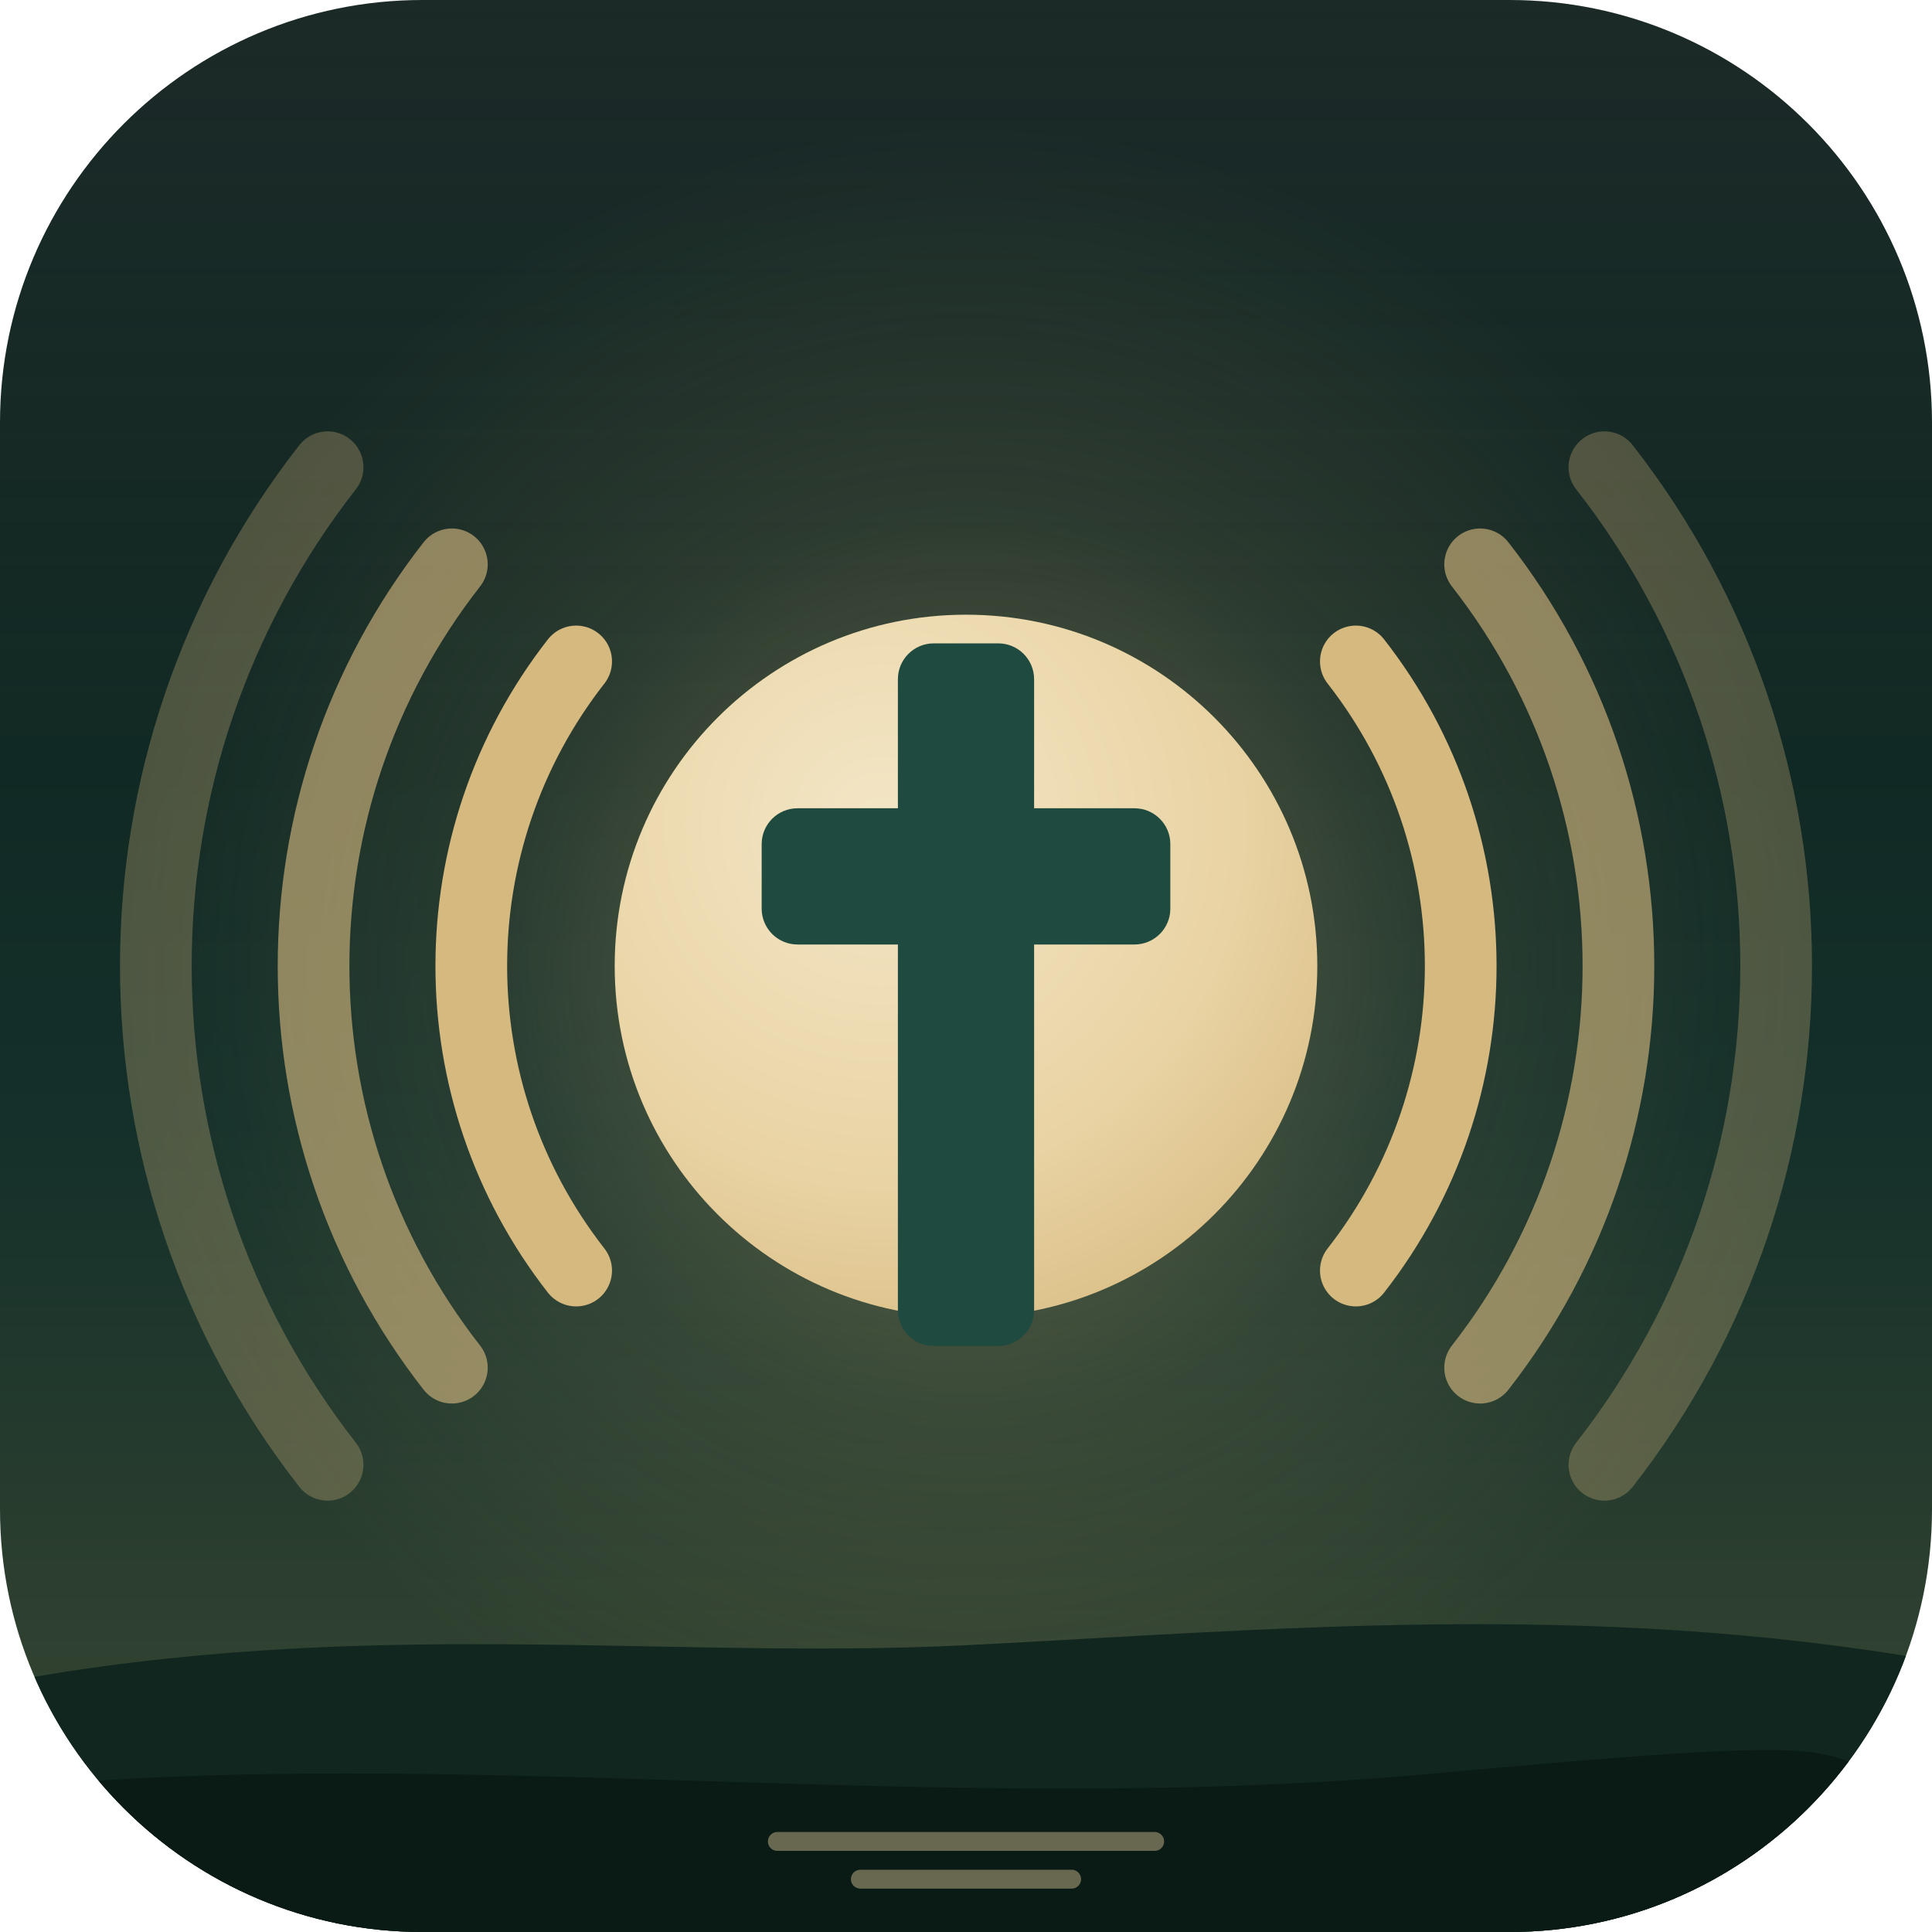
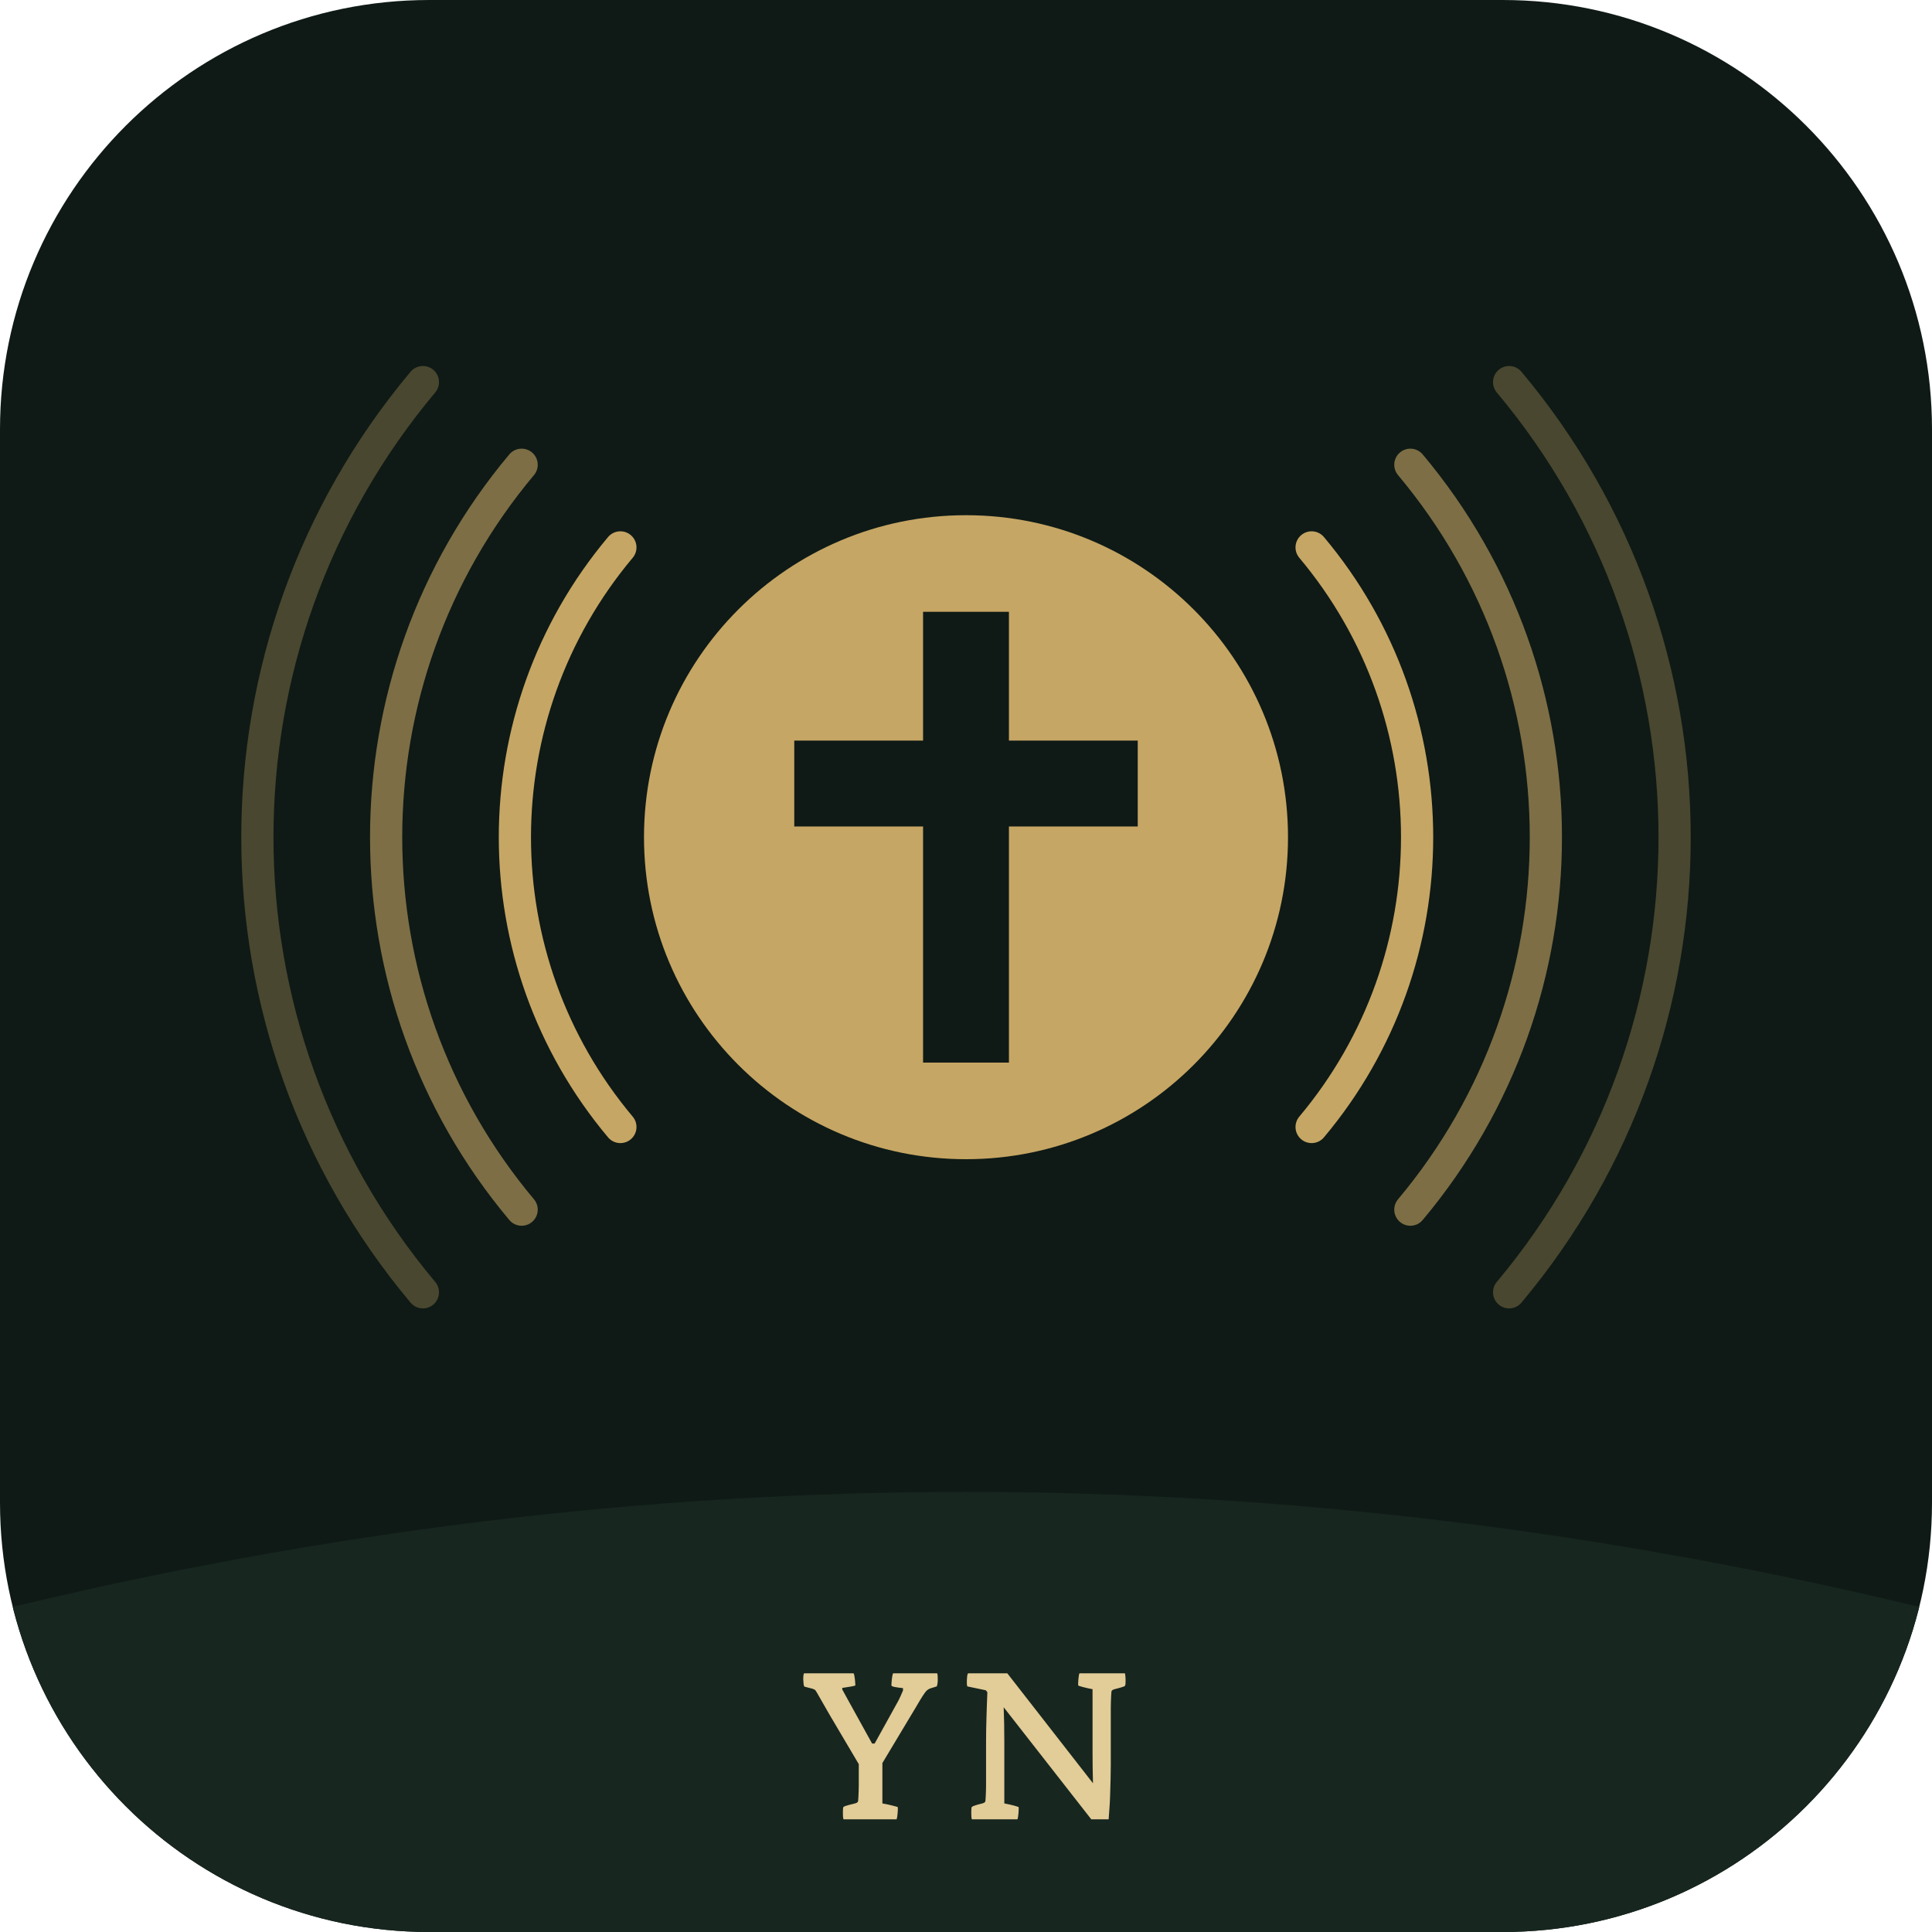
- <svg xmlns="http://www.w3.org/2000/svg" viewBox="0 0 512 512" width="512" height="512">
+ <svg xmlns="http://www.w3.org/2000/svg" viewBox="0 0 180 180" width="512" height="512">
  <defs>
-     <linearGradient id="bg" x1="0" y1="0" x2="0" y2="1">
-       <stop offset="0" stop-color="#0B1A17" />
-       <stop offset=".58" stop-color="#14302A" />
-       <stop offset="1" stop-color="#3E4A33" />
-     </linearGradient>
-     <radialGradient id="glow" cx=".5" cy=".5" r=".5">
-       <stop offset="0" stop-color="#D6B97F" stop-opacity=".42" />
-       <stop offset=".55" stop-color="#D6B97F" stop-opacity=".12" />
-       <stop offset="1" stop-color="#D6B97F" stop-opacity="0" />
-     </radialGradient>
-     <radialGradient id="sun" cx=".38" cy=".3" r=".85">
-       <stop offset="0" stop-color="#F3E6C6" />
-       <stop offset=".6" stop-color="#E9D3A4" />
-       <stop offset="1" stop-color="#D6B97F" />
-     </radialGradient>
-     <linearGradient id="gl" x1="0" y1="0" x2="0" y2="1">
-       <stop offset="0" stop-color="#fff" stop-opacity=".07" />
-       <stop offset="1" stop-color="#fff" stop-opacity="0" />
-     </linearGradient>
    <clipPath id="sh">
-       <rect width="512" height="512" rx="112" />
+       <rect width="180" height="180" rx="40" />
    </clipPath>
  </defs>
  <g clip-path="url(#sh)">
-     <rect width="512" height="512" fill="url(#bg)" />
-     <rect width="512" height="200" fill="url(#gl)" />
-     <g transform="translate(256 256) scale(0.95) translate(-256 -256)">
-       <circle cx="256" cy="256" r="236" fill="url(#glow)" />
-       <g fill="none" stroke="#D6B97F" stroke-width="20" stroke-linecap="round">
-         <path d="M 364.75 171.04 A 138 138 0 0 1 364.75 340.96" opacity="1" />
-         <path d="M 147.25 171.04 A 138 138 0 0 0 147.25 340.96" opacity="1" />
-         <path d="M 399.42 143.95 A 182 182 0 0 1 399.42 368.05" opacity="0.62" />
-         <path d="M 112.58 143.95 A 182 182 0 0 0 112.58 368.05" opacity="0.62" />
-         <path d="M 434.09 116.86 A 226 226 0 0 1 434.09 395.14" opacity="0.3" />
-         <path d="M 77.91 116.86 A 226 226 0 0 0 77.91 395.14" opacity="0.3" />
+     <rect width="180" height="180" fill="#0F1A16" />
+     <path d="M0 150 Q 90 128 180 150 L180 180 L0 180 Z" fill="#17261F" />
+     <g transform="translate(90 90) scale(1.0) translate(-90 -90)">
+       <g fill="none" stroke="#C6A664" stroke-width="3" stroke-linecap="round">
+         <path d="M57.8 51.0 A42 42 0 0 0 57.8 105.0" opacity="1" />
+         <path d="M122.2 51.0 A42 42 0 0 1 122.2 105.0" opacity="1" />
+         <path d="M48.6 43.3 A54 54 0 0 0 48.6 112.7" opacity="0.6" />
+         <path d="M131.4 43.3 A54 54 0 0 1 131.4 112.7" opacity="0.6" />
+         <path d="M39.4 35.6 A66 66 0 0 0 39.4 120.4" opacity="0.32" />
+         <path d="M140.6 35.6 A66 66 0 0 1 140.6 120.4" opacity="0.32" />
      </g>
-       <circle cx="256" cy="256" r="98" fill="url(#sun)" />
-       <g fill="#1F4A3F">
-         <rect x="237" y="166" width="38" height="196" rx="10" />
-         <rect x="199" y="212" width="114" height="38" rx="10" />
-       </g>
-     </g>
-     <path d="M0 446 C 96 428 176 440 256 436 S 420 424 512 440 V512 H0 Z" fill="#10261F" />
-     <path d="M0 474 C 120 462 250 482 380 470 S 470 466 512 472 V512 H0 Z" fill="#0A1A15" />
-     <g stroke="#E9D3A4" stroke-width="5" stroke-linecap="round" opacity=".42">
-       <path d="M206 488 H306" />
-       <path d="M228 498 H284" />
+       <circle cx="90" cy="78" r="30" fill="#C6A664" />
+       <rect x="86" y="57" width="8" height="42" fill="#0F1A16" />
+       <rect x="74" y="69" width="32" height="8" fill="#0F1A16" />
+       <path d="M78.59 169.5H83.53Q83.57 169.42 83.59 169.26Q83.61 169.1 83.63 168.93Q83.65 168.76 83.65 168.6Q83.65 168.44 83.65 168.38Q83.65 168.36 83.52 168.32Q83.39 168.28 83.18 168.23Q82.97 168.18 82.72 168.12Q82.47 168.06 82.21 168.02V164.26L85.27 159.16Q85.47 158.82 85.72 158.4Q85.97 157.98 86.19 157.68Q86.39 157.4 86.69 157.3L87.27 157.12Q87.31 157.06 87.34 156.88Q87.37 156.7 87.37 156.51Q87.37 156.32 87.36 156.14Q87.35 155.96 87.31 155.9H83.21Q83.17 155.96 83.14 156.12Q83.11 156.28 83.09 156.46Q83.07 156.64 83.06 156.8Q83.05 156.96 83.05 157.02Q83.05 157.12 83.4 157.18Q83.75 157.24 84.13 157.28V157.5Q84.07 157.64 83.91 158.01Q83.75 158.38 83.55 158.72L81.49 162.44H81.25L79.05 158.46L78.47 157.4V157.26Q78.89 157.2 79.29 157.13Q79.69 157.06 79.69 157.02Q79.69 156.86 79.65 156.46Q79.61 156.06 79.53 155.9H74.91Q74.87 155.96 74.85 156.14Q74.83 156.32 74.84 156.52Q74.85 156.72 74.87 156.9Q74.89 157.08 74.95 157.14L75.71 157.34Q75.83 157.38 75.91 157.43Q75.99 157.48 76.11 157.7L77.29 159.76L80.01 164.36V165.88Q80.01 166.06 80.01 166.31Q80.01 166.56 80.0 166.82Q79.99 167.08 79.98 167.34Q79.97 167.6 79.95 167.8Q79.93 167.9 79.84 167.95Q79.75 168.0 79.59 168.04Q79.49 168.06 79.34 168.1Q79.19 168.14 79.03 168.18Q78.87 168.22 78.74 168.27Q78.61 168.32 78.59 168.34Q78.55 168.38 78.54 168.54Q78.53 168.7 78.53 168.88Q78.53 169.06 78.54 169.24Q78.55 169.42 78.59 169.5Z M104.81 155.9H100.57Q100.53 155.98 100.51 156.14Q100.49 156.3 100.47 156.47Q100.45 156.64 100.45 156.8Q100.45 156.96 100.45 157.02Q100.45 157.06 100.86 157.17Q101.27 157.28 101.79 157.38V163.26Q101.79 163.98 101.8 164.7Q101.81 165.42 101.83 166.14L93.85 155.9H90.19Q90.13 155.98 90.11 156.16Q90.09 156.34 90.08 156.53Q90.07 156.72 90.08 156.89Q90.09 157.06 90.13 157.12L91.85 157.48L91.99 157.66Q91.97 158.12 91.95 158.71Q91.93 159.3 91.91 159.9Q91.89 160.5 91.88 161.09Q91.87 161.68 91.87 162.14V165.88Q91.87 166.06 91.87 166.31Q91.87 166.56 91.86 166.82Q91.85 167.08 91.84 167.34Q91.83 167.6 91.81 167.8Q91.79 167.9 91.7 167.95Q91.61 168.0 91.45 168.04Q91.35 168.06 91.21 168.1Q91.07 168.14 90.93 168.18Q90.79 168.22 90.68 168.27Q90.57 168.32 90.55 168.34Q90.51 168.38 90.5 168.54Q90.49 168.7 90.49 168.88Q90.49 169.06 90.5 169.24Q90.51 169.42 90.55 169.5H94.79Q94.83 169.42 94.85 169.26Q94.87 169.1 94.89 168.93Q94.91 168.76 94.91 168.6Q94.91 168.44 94.91 168.38Q94.91 168.34 94.5 168.23Q94.09 168.12 93.57 168.02V162.14Q93.57 160.6 93.51 159.06L101.67 169.5H103.29L103.37 168.38Q103.41 167.88 103.43 167.19Q103.45 166.5 103.47 165.78Q103.49 165.06 103.49 164.39Q103.49 163.72 103.49 163.26V159.52Q103.49 159.34 103.49 159.09Q103.49 158.84 103.5 158.58Q103.51 158.32 103.52 158.06Q103.53 157.8 103.55 157.6Q103.57 157.5 103.66 157.45Q103.75 157.4 103.91 157.36Q103.99 157.34 104.14 157.3Q104.29 157.26 104.43 157.22Q104.57 157.18 104.68 157.14Q104.79 157.1 104.81 157.06Q104.85 157.02 104.86 156.86Q104.87 156.7 104.87 156.52Q104.87 156.34 104.85 156.16Q104.83 155.98 104.81 155.9Z" fill="#E2CC97" />
    </g>
  </g>
</svg>
